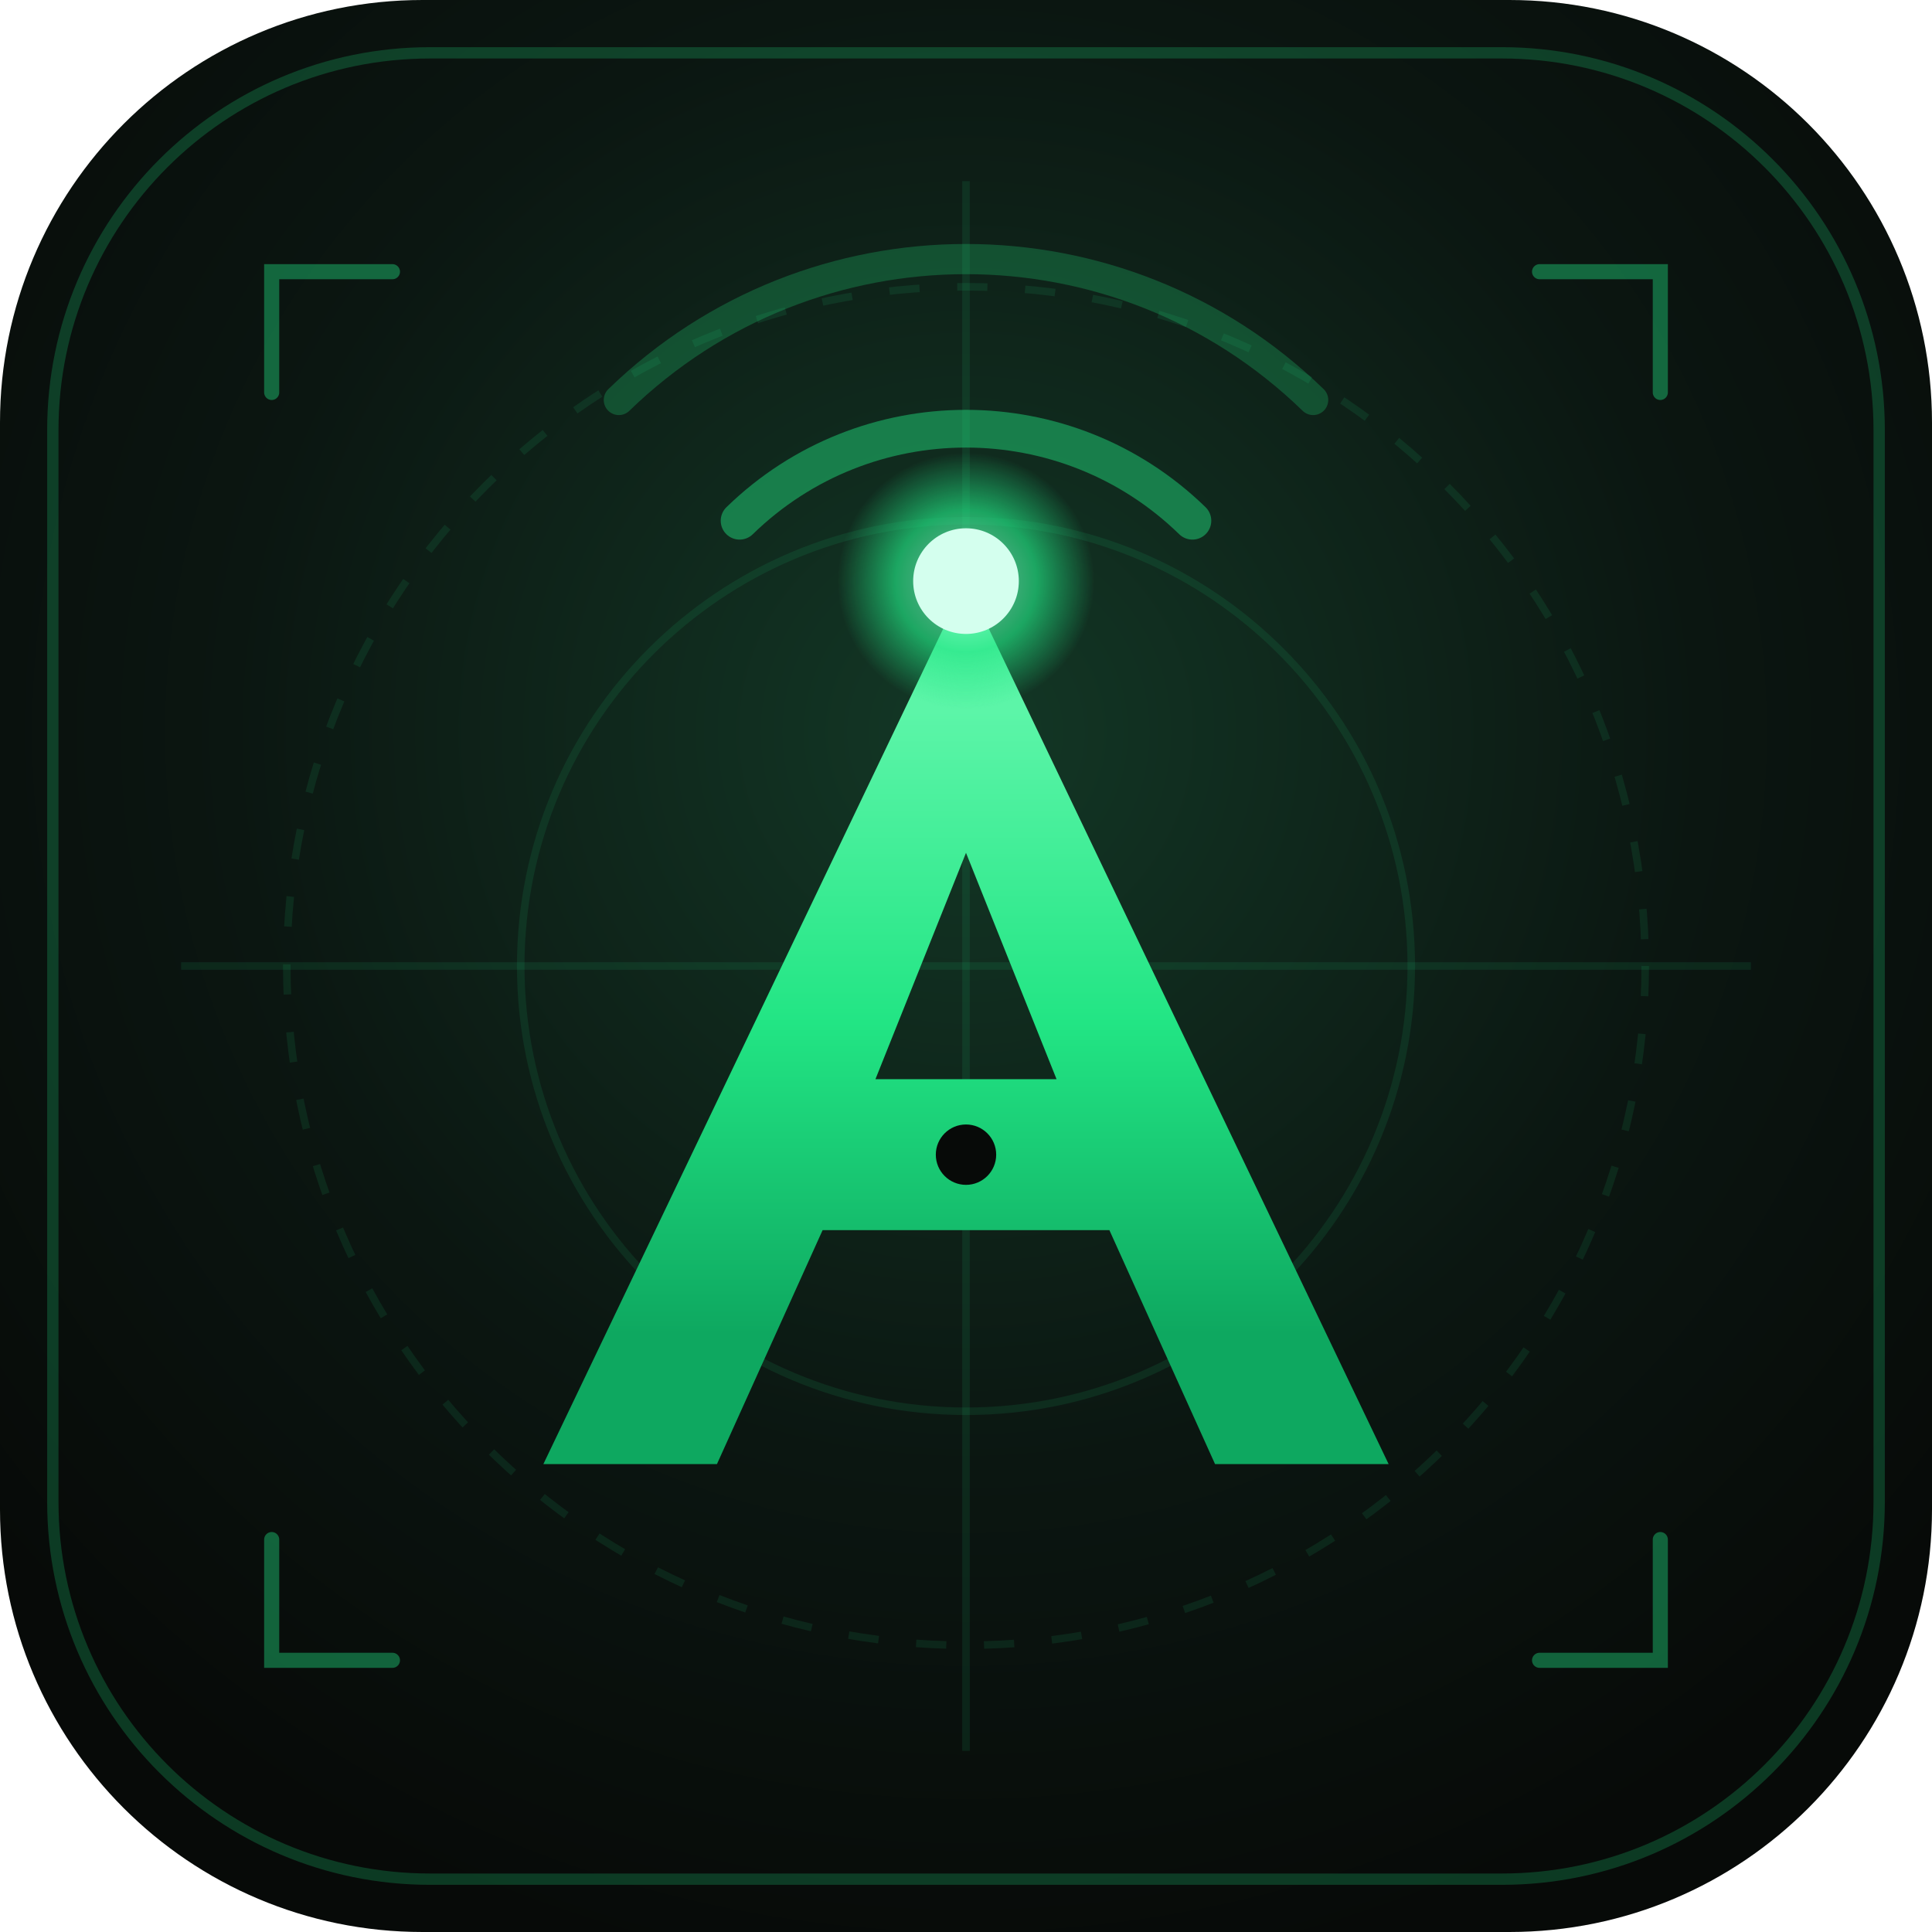
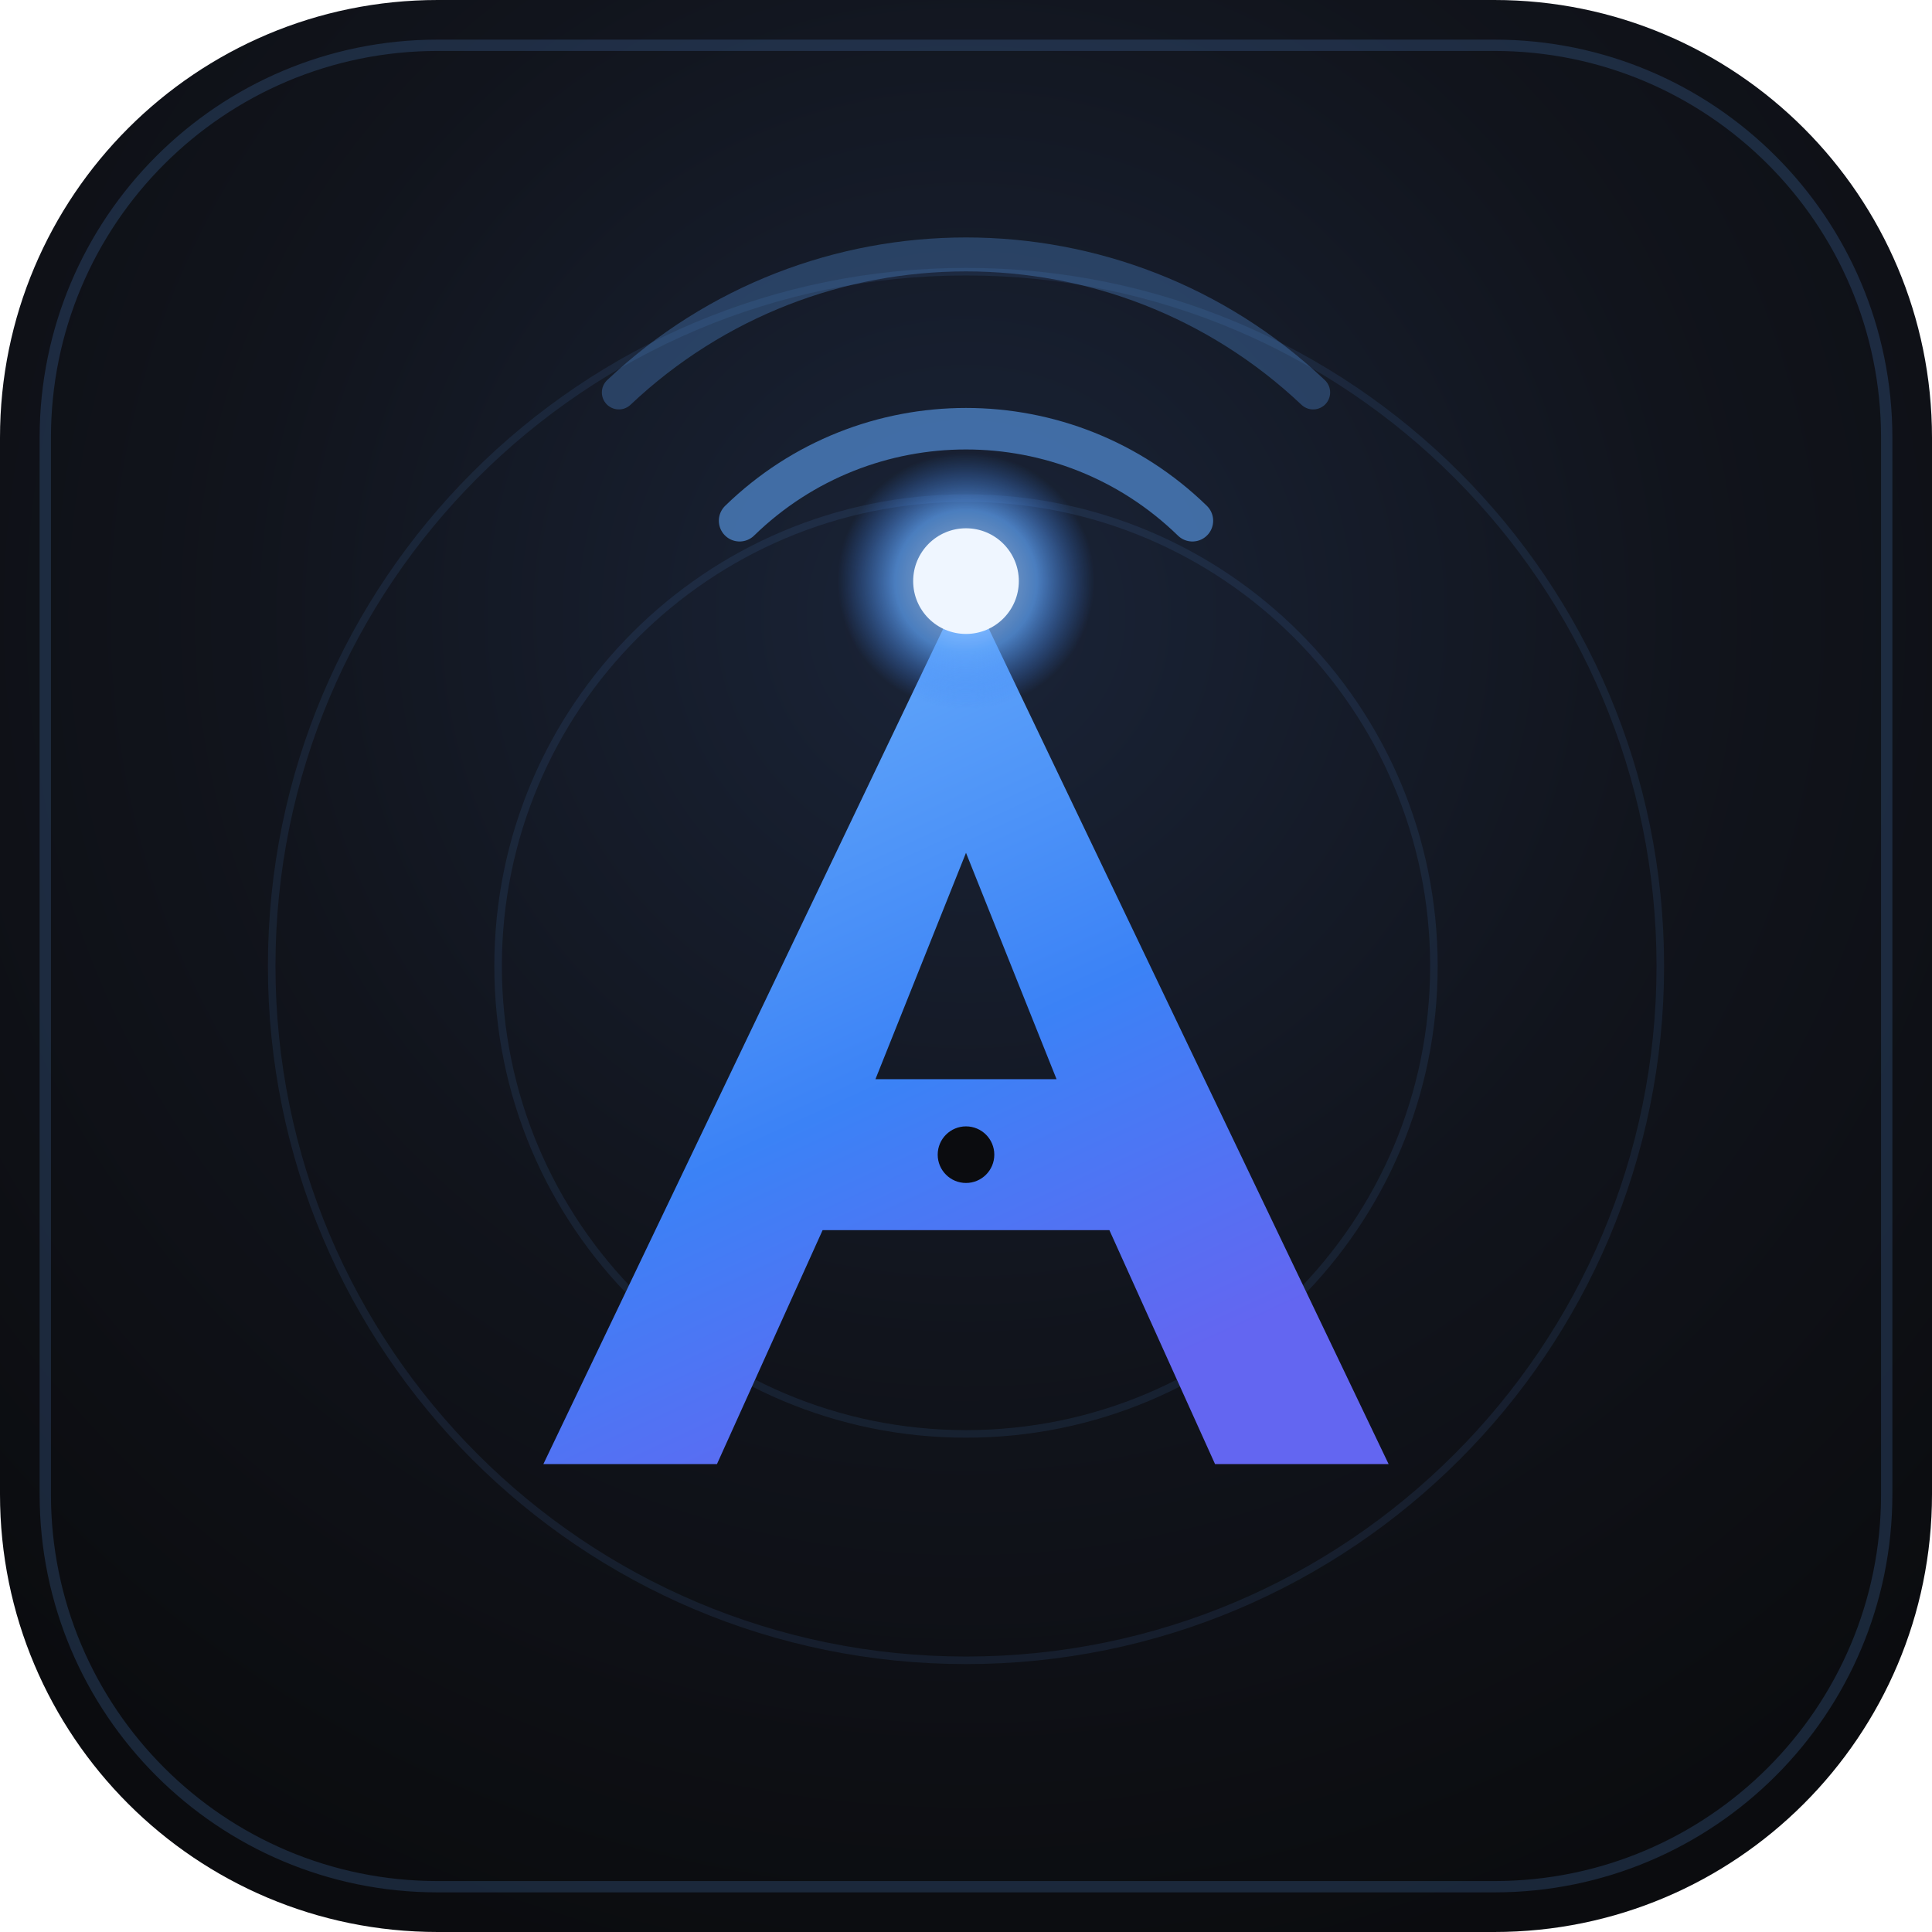
<svg xmlns="http://www.w3.org/2000/svg" viewBox="0 0 512 512" width="512" height="512">
  <defs>
-     <radialGradient id="bgGlow" cx="50%" cy="38%" r="65%">
-       <stop offset="0%" stop-color="#133826" />
-       <stop offset="58%" stop-color="#0B1611" />
-       <stop offset="100%" stop-color="#070A08" />
+     <radialGradient id="bgGlow" cx="50%" cy="32%" r="72%">
+       <stop offset="0%" stop-color="#1A2438" />
+       <stop offset="52%" stop-color="#11141C" />
+       <stop offset="100%" stop-color="#0B0C0F" />
    </radialGradient>
-     <linearGradient id="beaconGrad" x1="50%" y1="15%" x2="50%" y2="85%">
-       <stop offset="0%" stop-color="#5CF5A8" />
-       <stop offset="50%" stop-color="#22E584" />
-       <stop offset="100%" stop-color="#0EA860" />
+     <linearGradient id="beaconGrad" x1="35%" y1="10%" x2="70%" y2="90%">
+       <stop offset="0%" stop-color="#60A5FA" />
+       <stop offset="52%" stop-color="#3B82F6" />
+       <stop offset="100%" stop-color="#6366F1" />
    </linearGradient>
    <radialGradient id="pulseDot" cx="50%" cy="50%" r="50%">
-       <stop offset="0%" stop-color="#B8FFE0" />
-       <stop offset="55%" stop-color="#22E584" />
-       <stop offset="100%" stop-color="#22E584" stop-opacity="0" />
+       <stop offset="0%" stop-color="#DBEAFE" />
+       <stop offset="55%" stop-color="#60A5FA" />
+       <stop offset="100%" stop-color="#3B82F6" stop-opacity="0" />
    </radialGradient>
  </defs>
-   <rect width="512" height="512" rx="112" fill="url(#bgGlow)" />
-   <rect x="14" y="14" width="484" height="484" rx="100" fill="none" stroke="#22E584" stroke-opacity="0.22" stroke-width="3" />
-   <g stroke="#22E584" stroke-opacity="0.1" stroke-width="2">
-     <line x1="256" y1="48" x2="256" y2="464" />
-     <line x1="48" y1="256" x2="464" y2="256" />
-     <circle cx="256" cy="256" r="180" fill="none" stroke-dasharray="8 10" />
-     <circle cx="256" cy="256" r="118" fill="none" />
+   <rect width="512" height="512" rx="116" fill="url(#bgGlow)" />
+   <rect x="12" y="12" width="488" height="488" rx="104" fill="none" stroke="#60A5FA" stroke-opacity="0.18" stroke-width="3" />
+   <g stroke="#60A5FA" stroke-opacity="0.1" stroke-width="2" fill="none">
+     <circle cx="256" cy="256" r="184" />
+     <circle cx="256" cy="256" r="124" />
  </g>
-   <g stroke="#22E584" stroke-opacity="0.4" stroke-width="4" stroke-linecap="round" fill="none">
-     <path d="M72 104 V72 H104" />
-     <path d="M408 72 H440 V104" />
-     <path d="M72 408 V440 H104" />
-     <path d="M408 440 H440 V408" />
-   </g>
-   <g fill="none" stroke="#22E584" stroke-linecap="round">
-     <path d="M196 138 A86 86 0 0 1 316 138" stroke-width="10" stroke-opacity="0.45" />
-     <path d="M164 106 A132 132 0 0 1 348 106" stroke-width="8" stroke-opacity="0.24" />
+   <g fill="none" stroke="#60A5FA" stroke-linecap="round">
+     <path d="M196 138 A86 86 0 0 1 316 138" stroke-width="11" stroke-opacity="0.58" />
+     <path d="M164 104 A134 134 0 0 1 348 104" stroke-width="9" stroke-opacity="0.28" />
  </g>
  <path d="M256 154 L368 388 L322 388 L294 326 L218 326 L190 388 L144 388 Z M256 226 L232 286 L280 286 Z" fill="url(#beaconGrad)" fill-rule="evenodd" />
-   <circle cx="256" cy="154" r="34" fill="url(#pulseDot)" opacity="0.65" />
-   <circle cx="256" cy="154" r="14" fill="#D4FFEE" />
-   <circle cx="256" cy="306" r="8" fill="#070A08" />
+   <circle cx="256" cy="154" r="34" fill="url(#pulseDot)" opacity="0.7" />
+   <circle cx="256" cy="154" r="14" fill="#EFF6FF" />
+   <circle cx="256" cy="306" r="7.5" fill="#0B0C0F" />
</svg>
